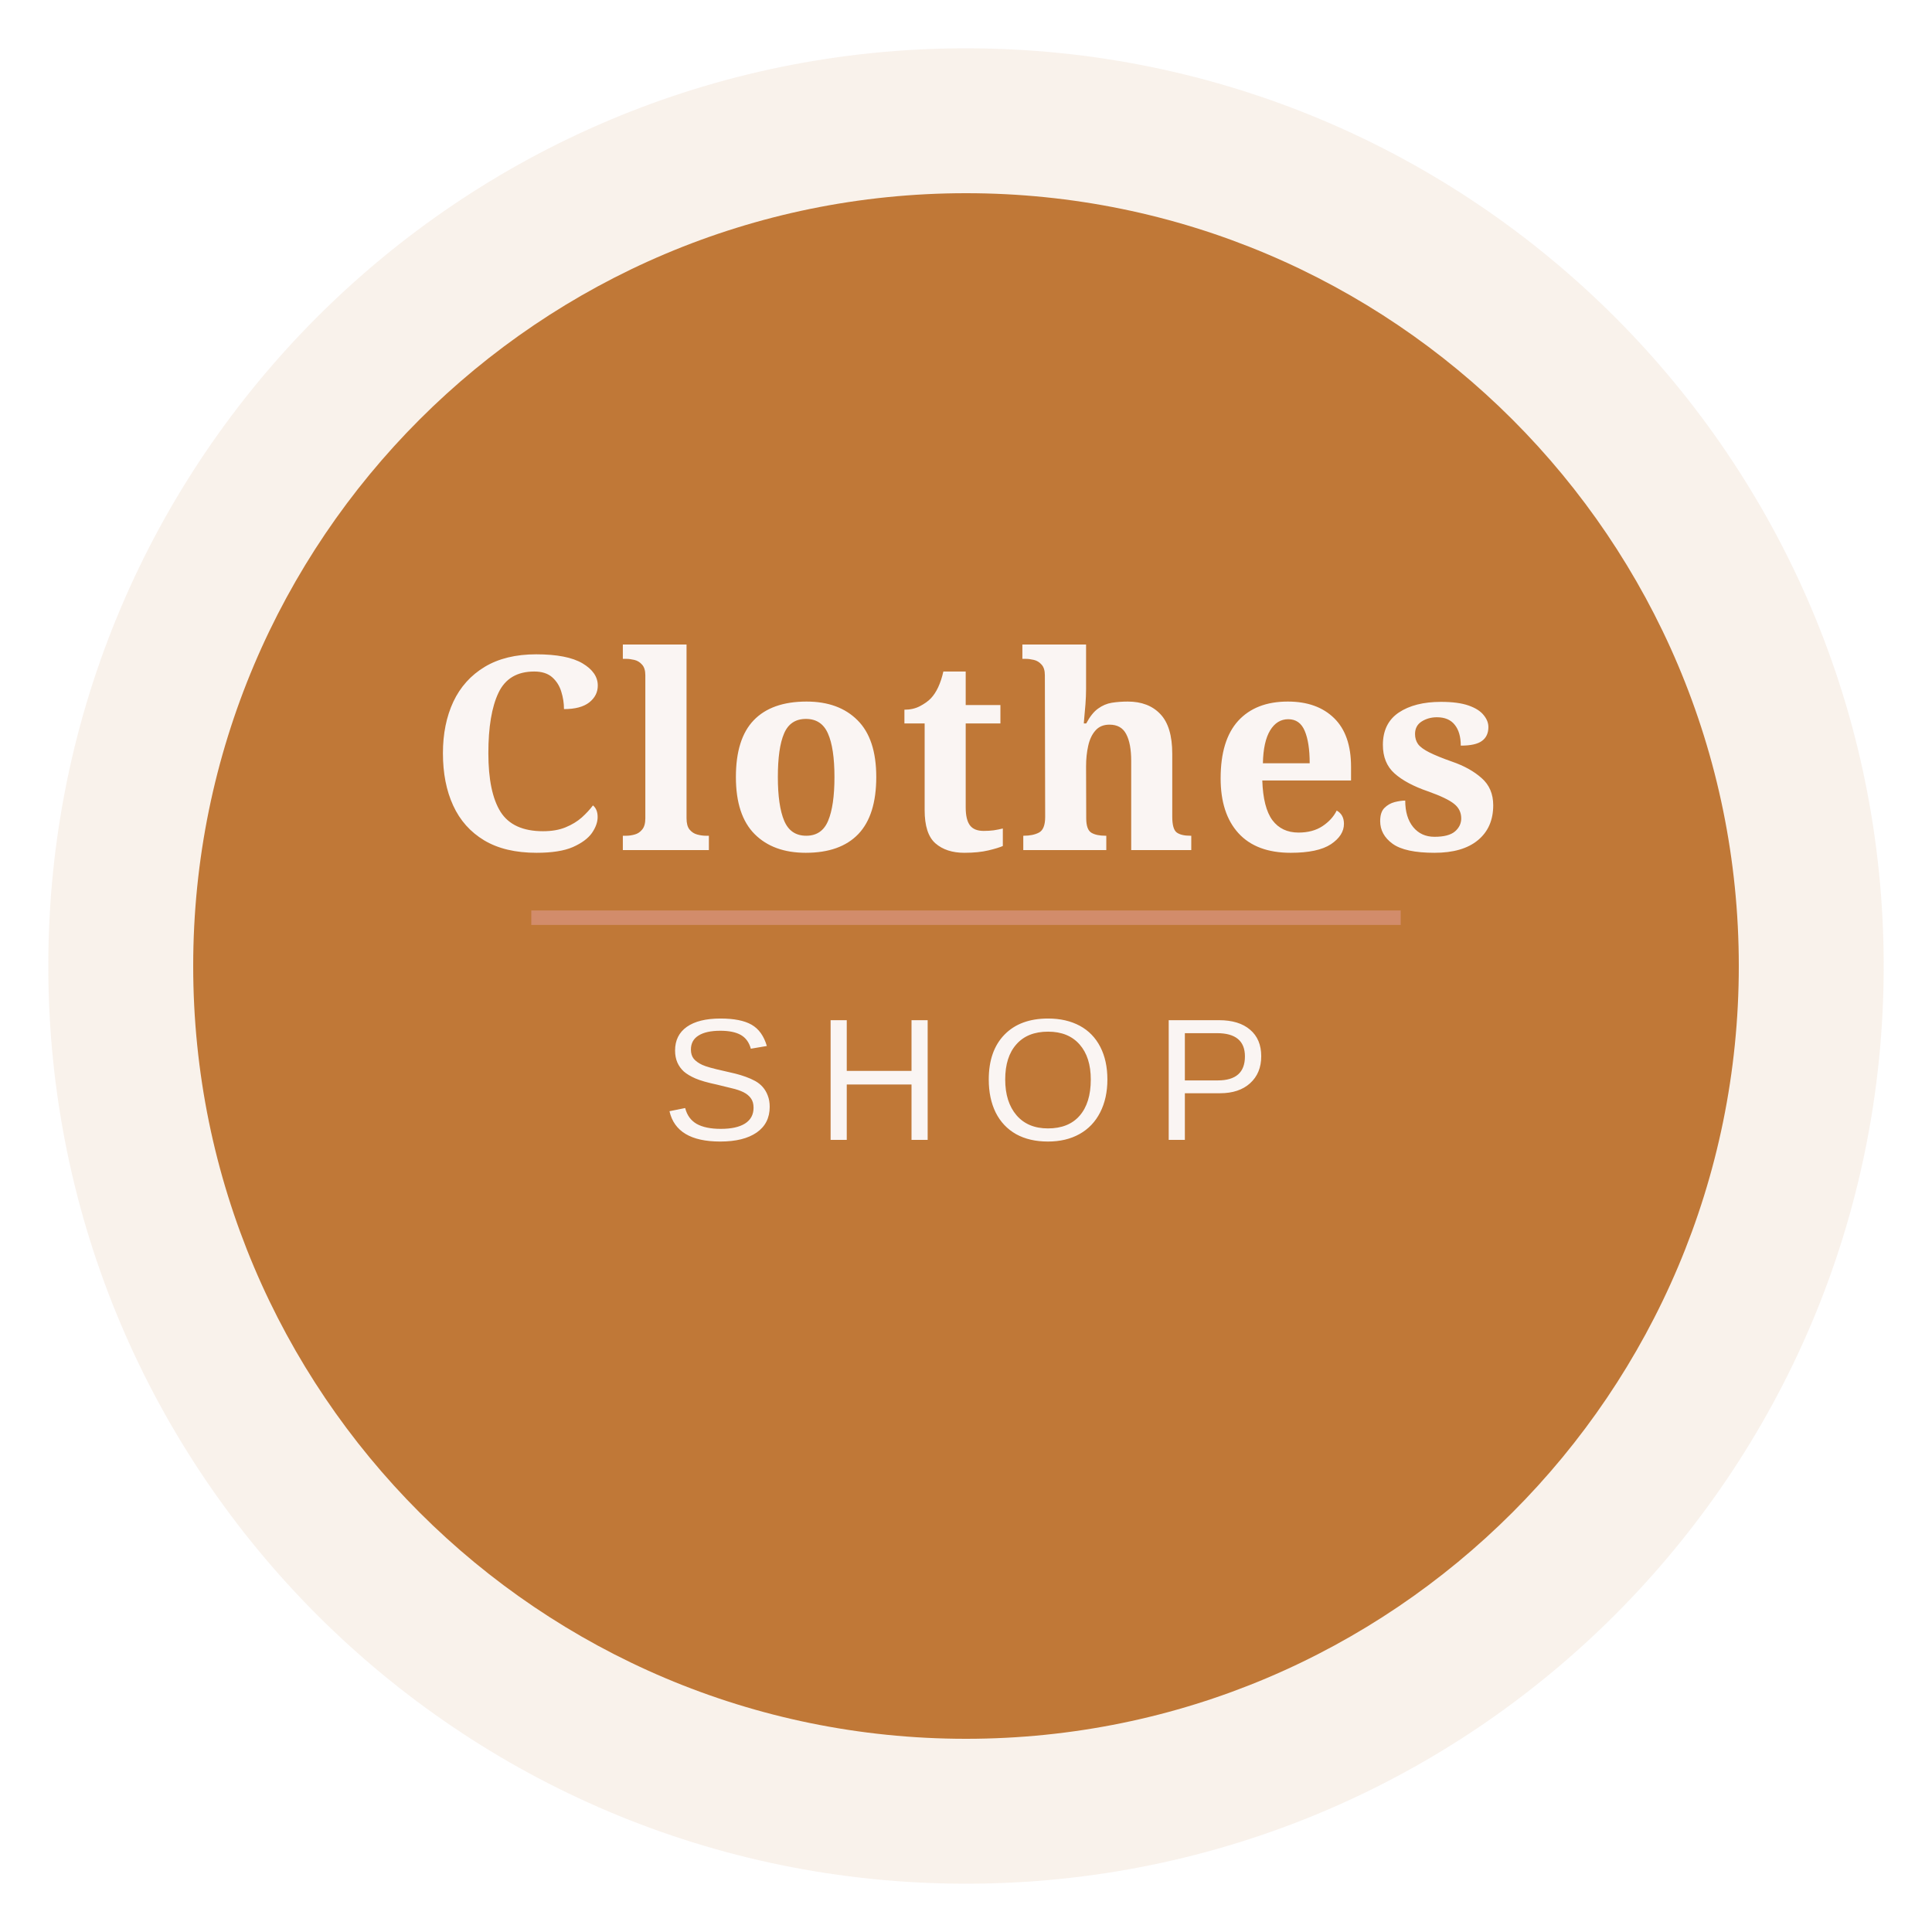
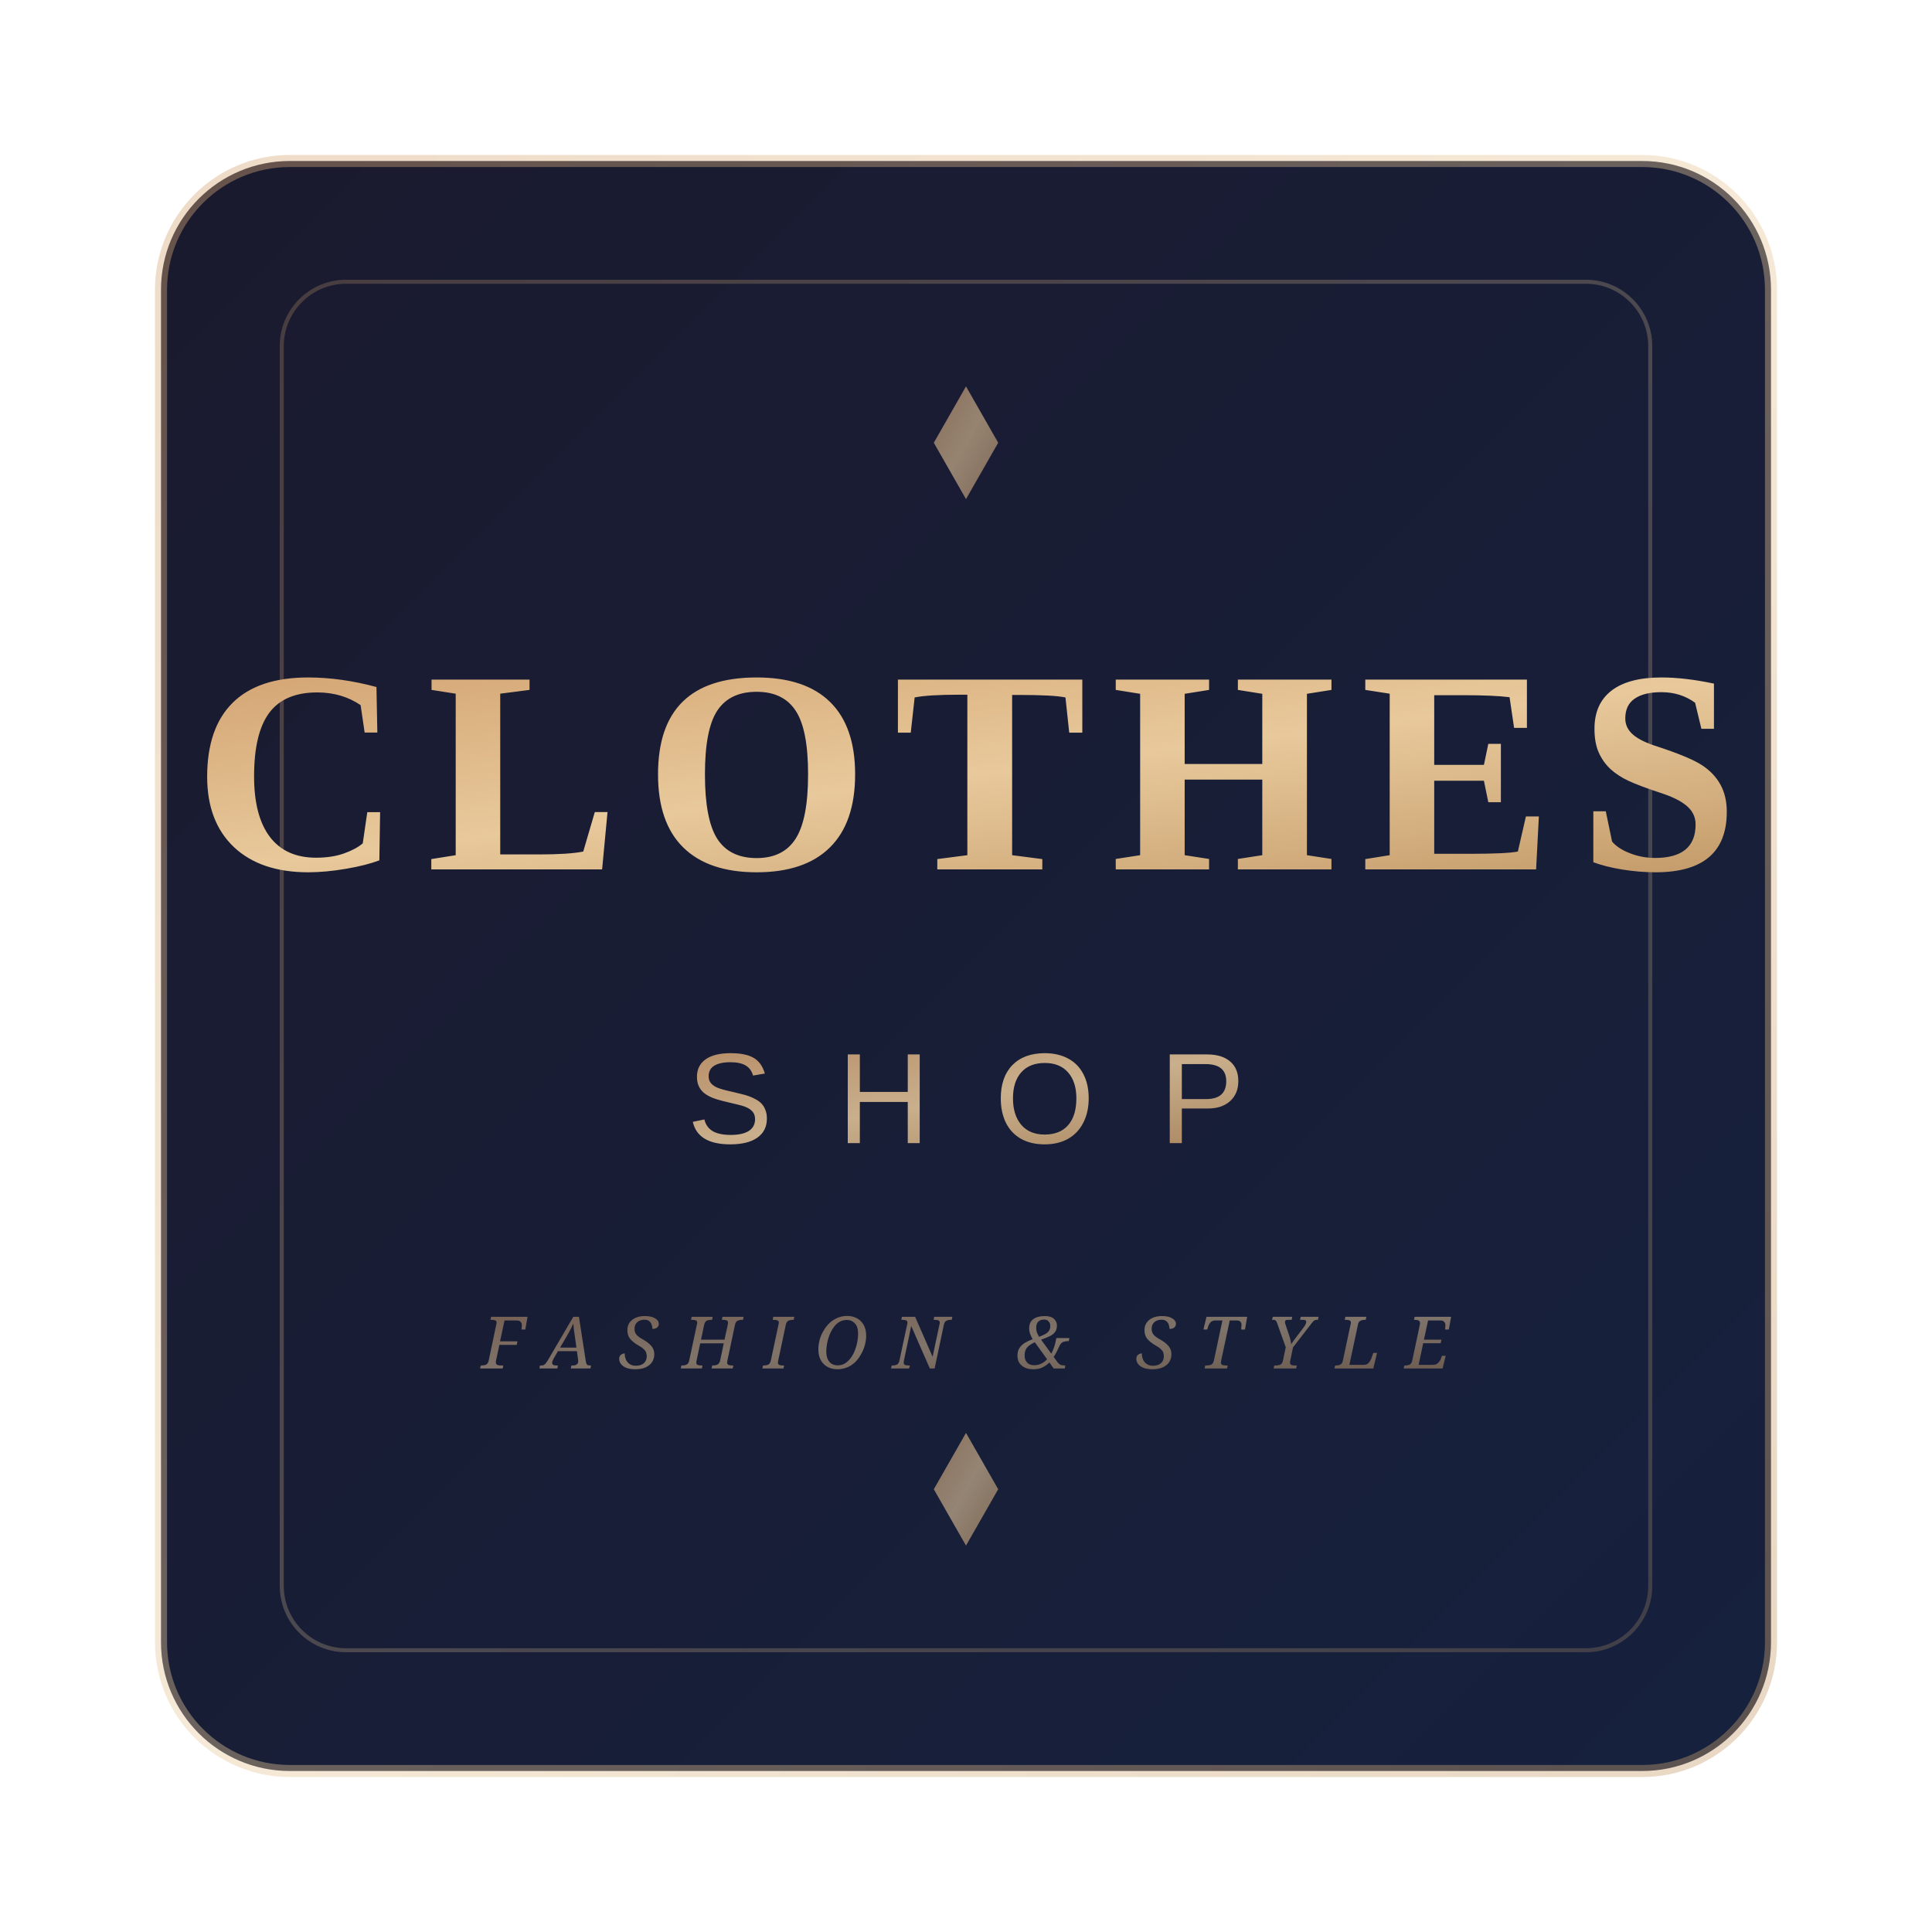
- <svg xmlns="http://www.w3.org/2000/svg" viewBox="0 0 200 200" width="200" height="200">
-   <circle cx="100" cy="100" r="95" fill="#C07837" opacity="0.1" />
-   <circle cx="100" cy="100" r="80" fill="#C07837" />
-   <text x="100" y="88" font-family="Georgia, Playfair Display, serif" font-size="28" font-weight="bold" fill="#FAF5F3" text-anchor="middle" letter-spacing="1">Clothes</text>
-   <text x="100" y="118" font-family="Arial, Poppins, sans-serif" font-size="18" fill="#FAF5F3" text-anchor="middle" letter-spacing="4">SHOP</text>
-   <line x1="55" y1="95" x2="145" y2="95" stroke="#DE9A8D" stroke-width="1.5" opacity="0.6" />
+ <svg xmlns="http://www.w3.org/2000/svg" viewBox="0 0 240 240" width="240" height="240">
+   <defs>
+     <linearGradient id="bg" x1="0%" y1="0%" x2="100%" y2="100%">
+       <stop offset="0%" style="stop-color:#1a1a2e;stop-opacity:1" />
+       <stop offset="100%" style="stop-color:#16213e;stop-opacity:1" />
+     </linearGradient>
+     <linearGradient id="gold" x1="0%" y1="0%" x2="100%" y2="100%">
+       <stop offset="0%" style="stop-color:#D4A574;stop-opacity:1" />
+       <stop offset="50%" style="stop-color:#E8C99B;stop-opacity:1" />
+       <stop offset="100%" style="stop-color:#C49B6A;stop-opacity:1" />
+     </linearGradient>
+   </defs>
+   <rect x="20" y="20" width="200" height="200" rx="16" fill="url(#bg)" />
+   <rect x="20" y="20" width="200" height="200" rx="16" fill="none" stroke="url(#gold)" stroke-width="1.5" opacity="0.4" />
+   <rect x="35" y="35" width="170" height="170" rx="8" fill="none" stroke="url(#gold)" stroke-width="0.5" opacity="0.25" />
+   <polygon points="120,48 124,55 120,62 116,55" fill="url(#gold)" opacity="0.6" />
+   <text x="120" y="108" font-family="Georgia, 'Times New Roman', serif" font-size="36" font-weight="bold" fill="url(#gold)" text-anchor="middle" letter-spacing="3">CLOTHES</text>
+   <line x1="50" y1="118" x2="88" y2="118" stroke="url(#gold)" stroke-width="0.8" opacity="0.5" />
+   <line x1="152" y1="118" x2="190" y2="118" stroke="url(#gold)" stroke-width="0.8" opacity="0.5" />
+   <text x="120" y="142" font-family="Arial, Helvetica, sans-serif" font-size="16" fill="url(#gold)" text-anchor="middle" letter-spacing="8" opacity="0.85">SHOP</text>
+   <text x="120" y="170" font-family="Georgia, serif" font-size="9" fill="url(#gold)" text-anchor="middle" letter-spacing="3" font-style="italic" opacity="0.5">FASHION &amp; STYLE</text>
+   <polygon points="120,178 124,185 120,192 116,185" fill="url(#gold)" opacity="0.6" />
</svg>
